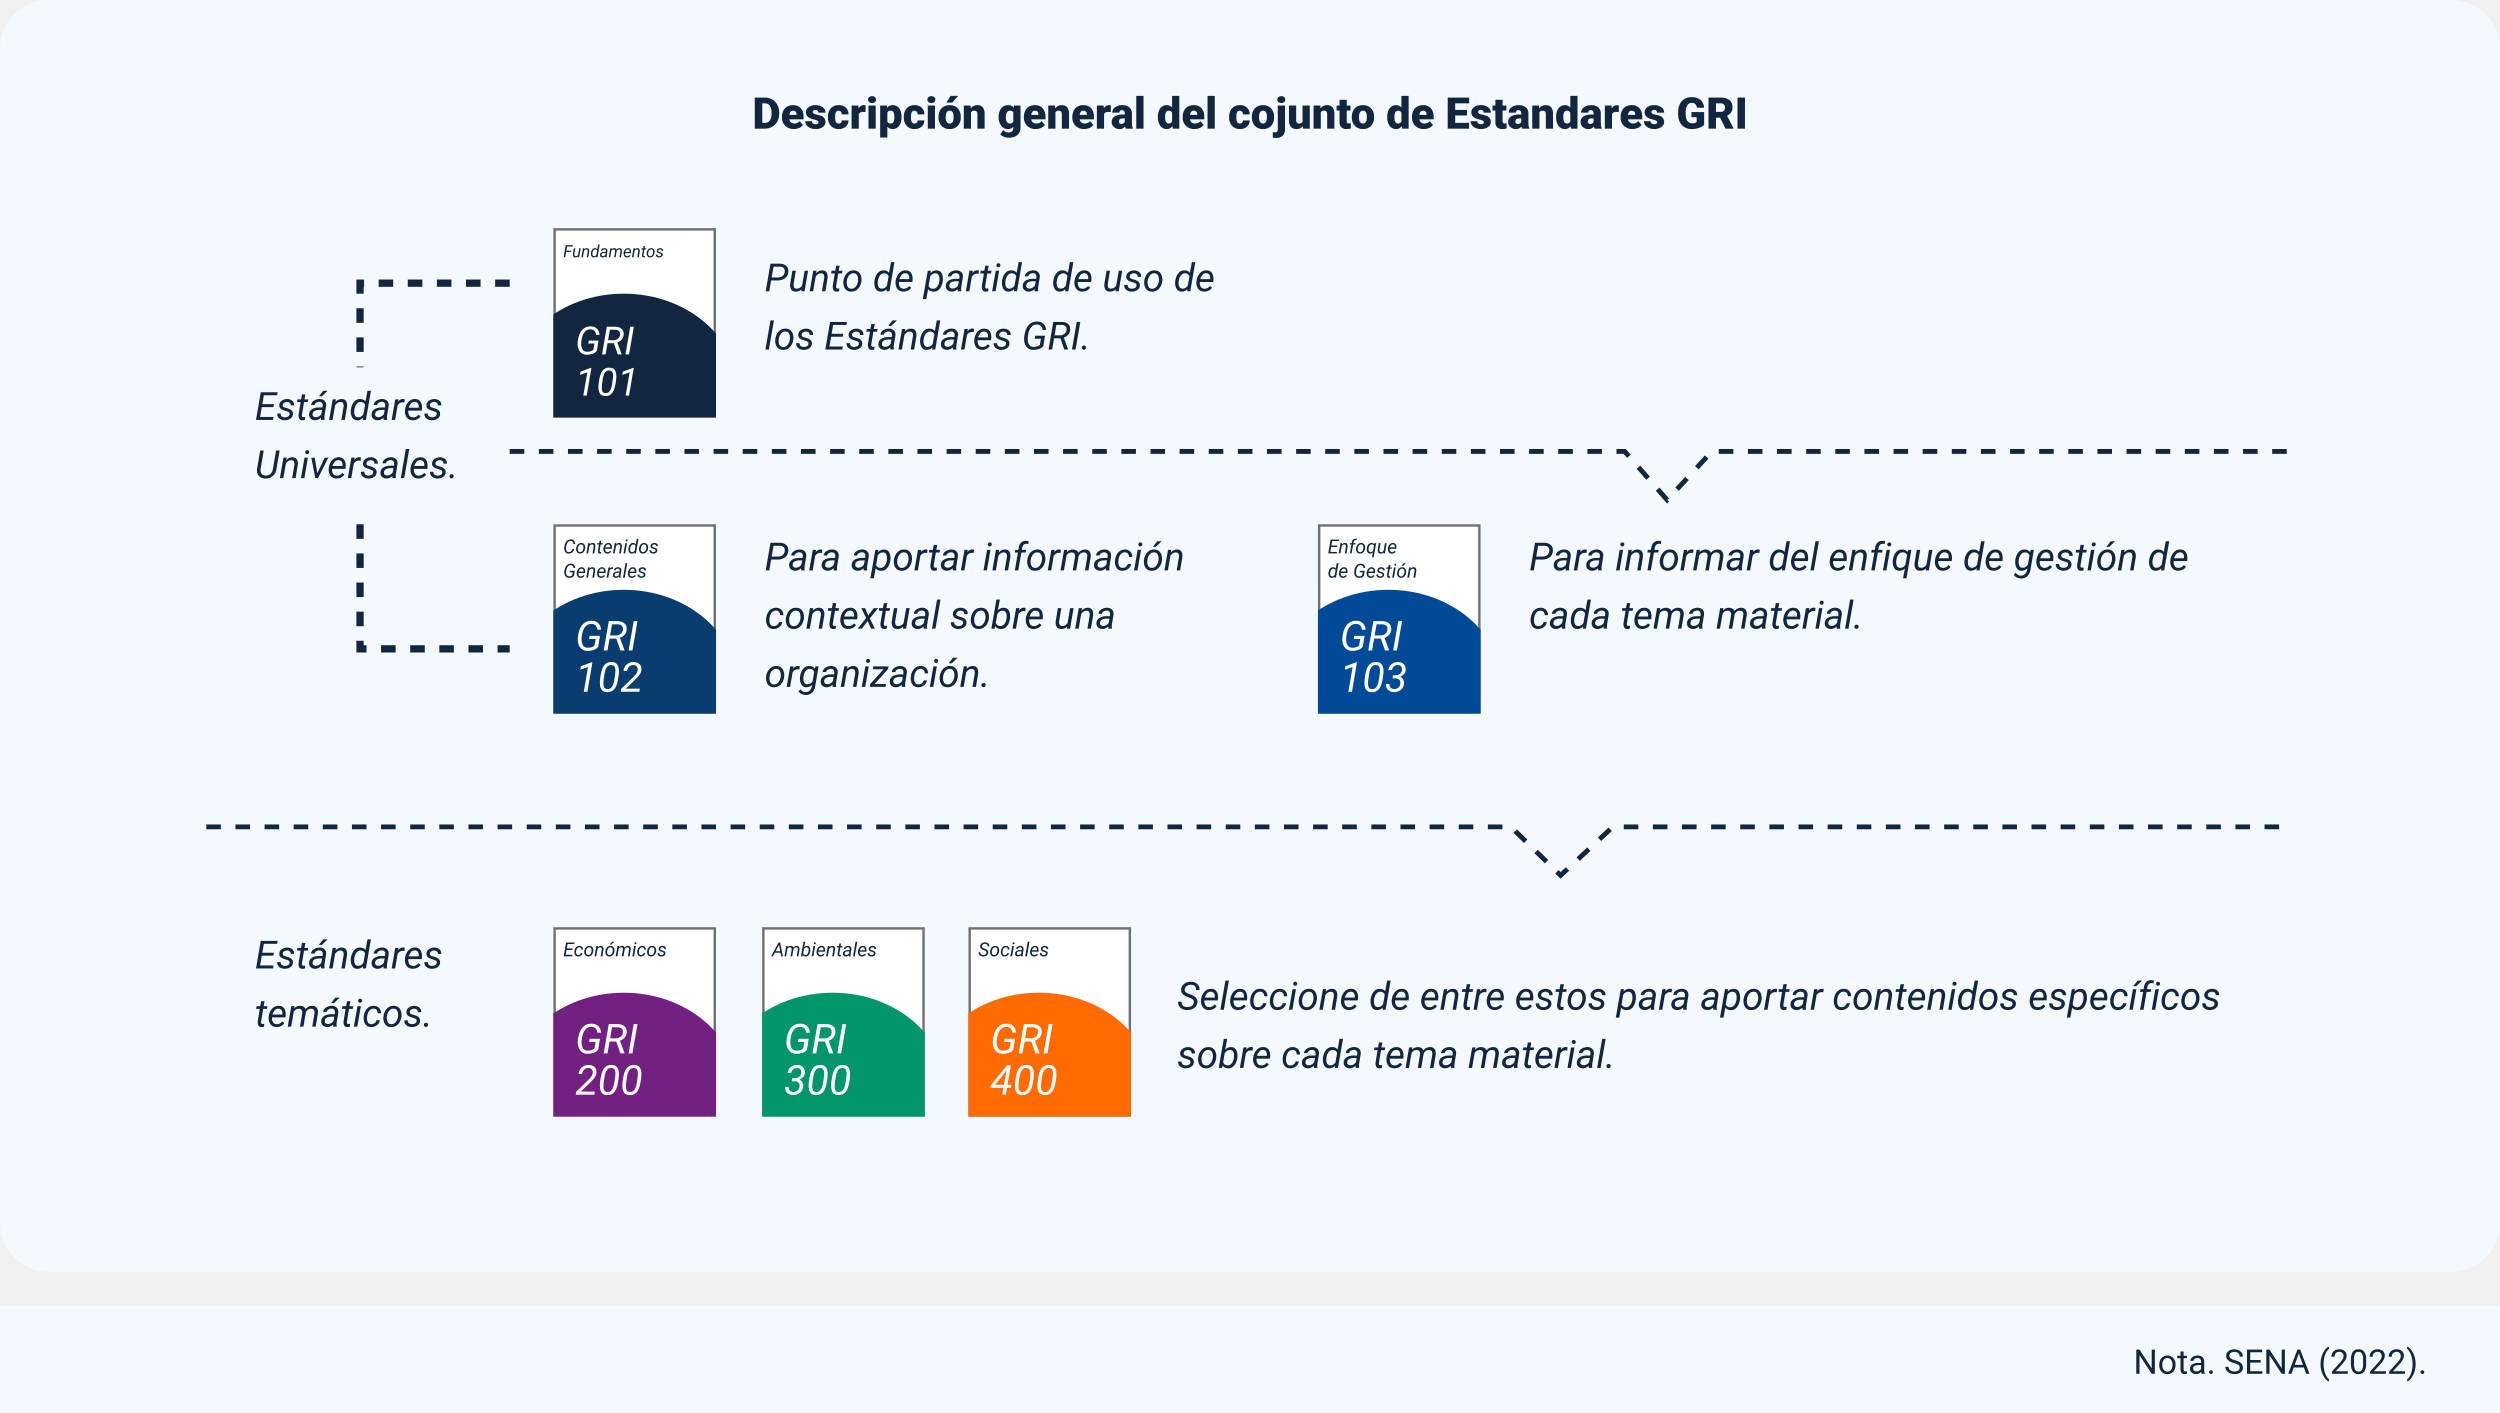
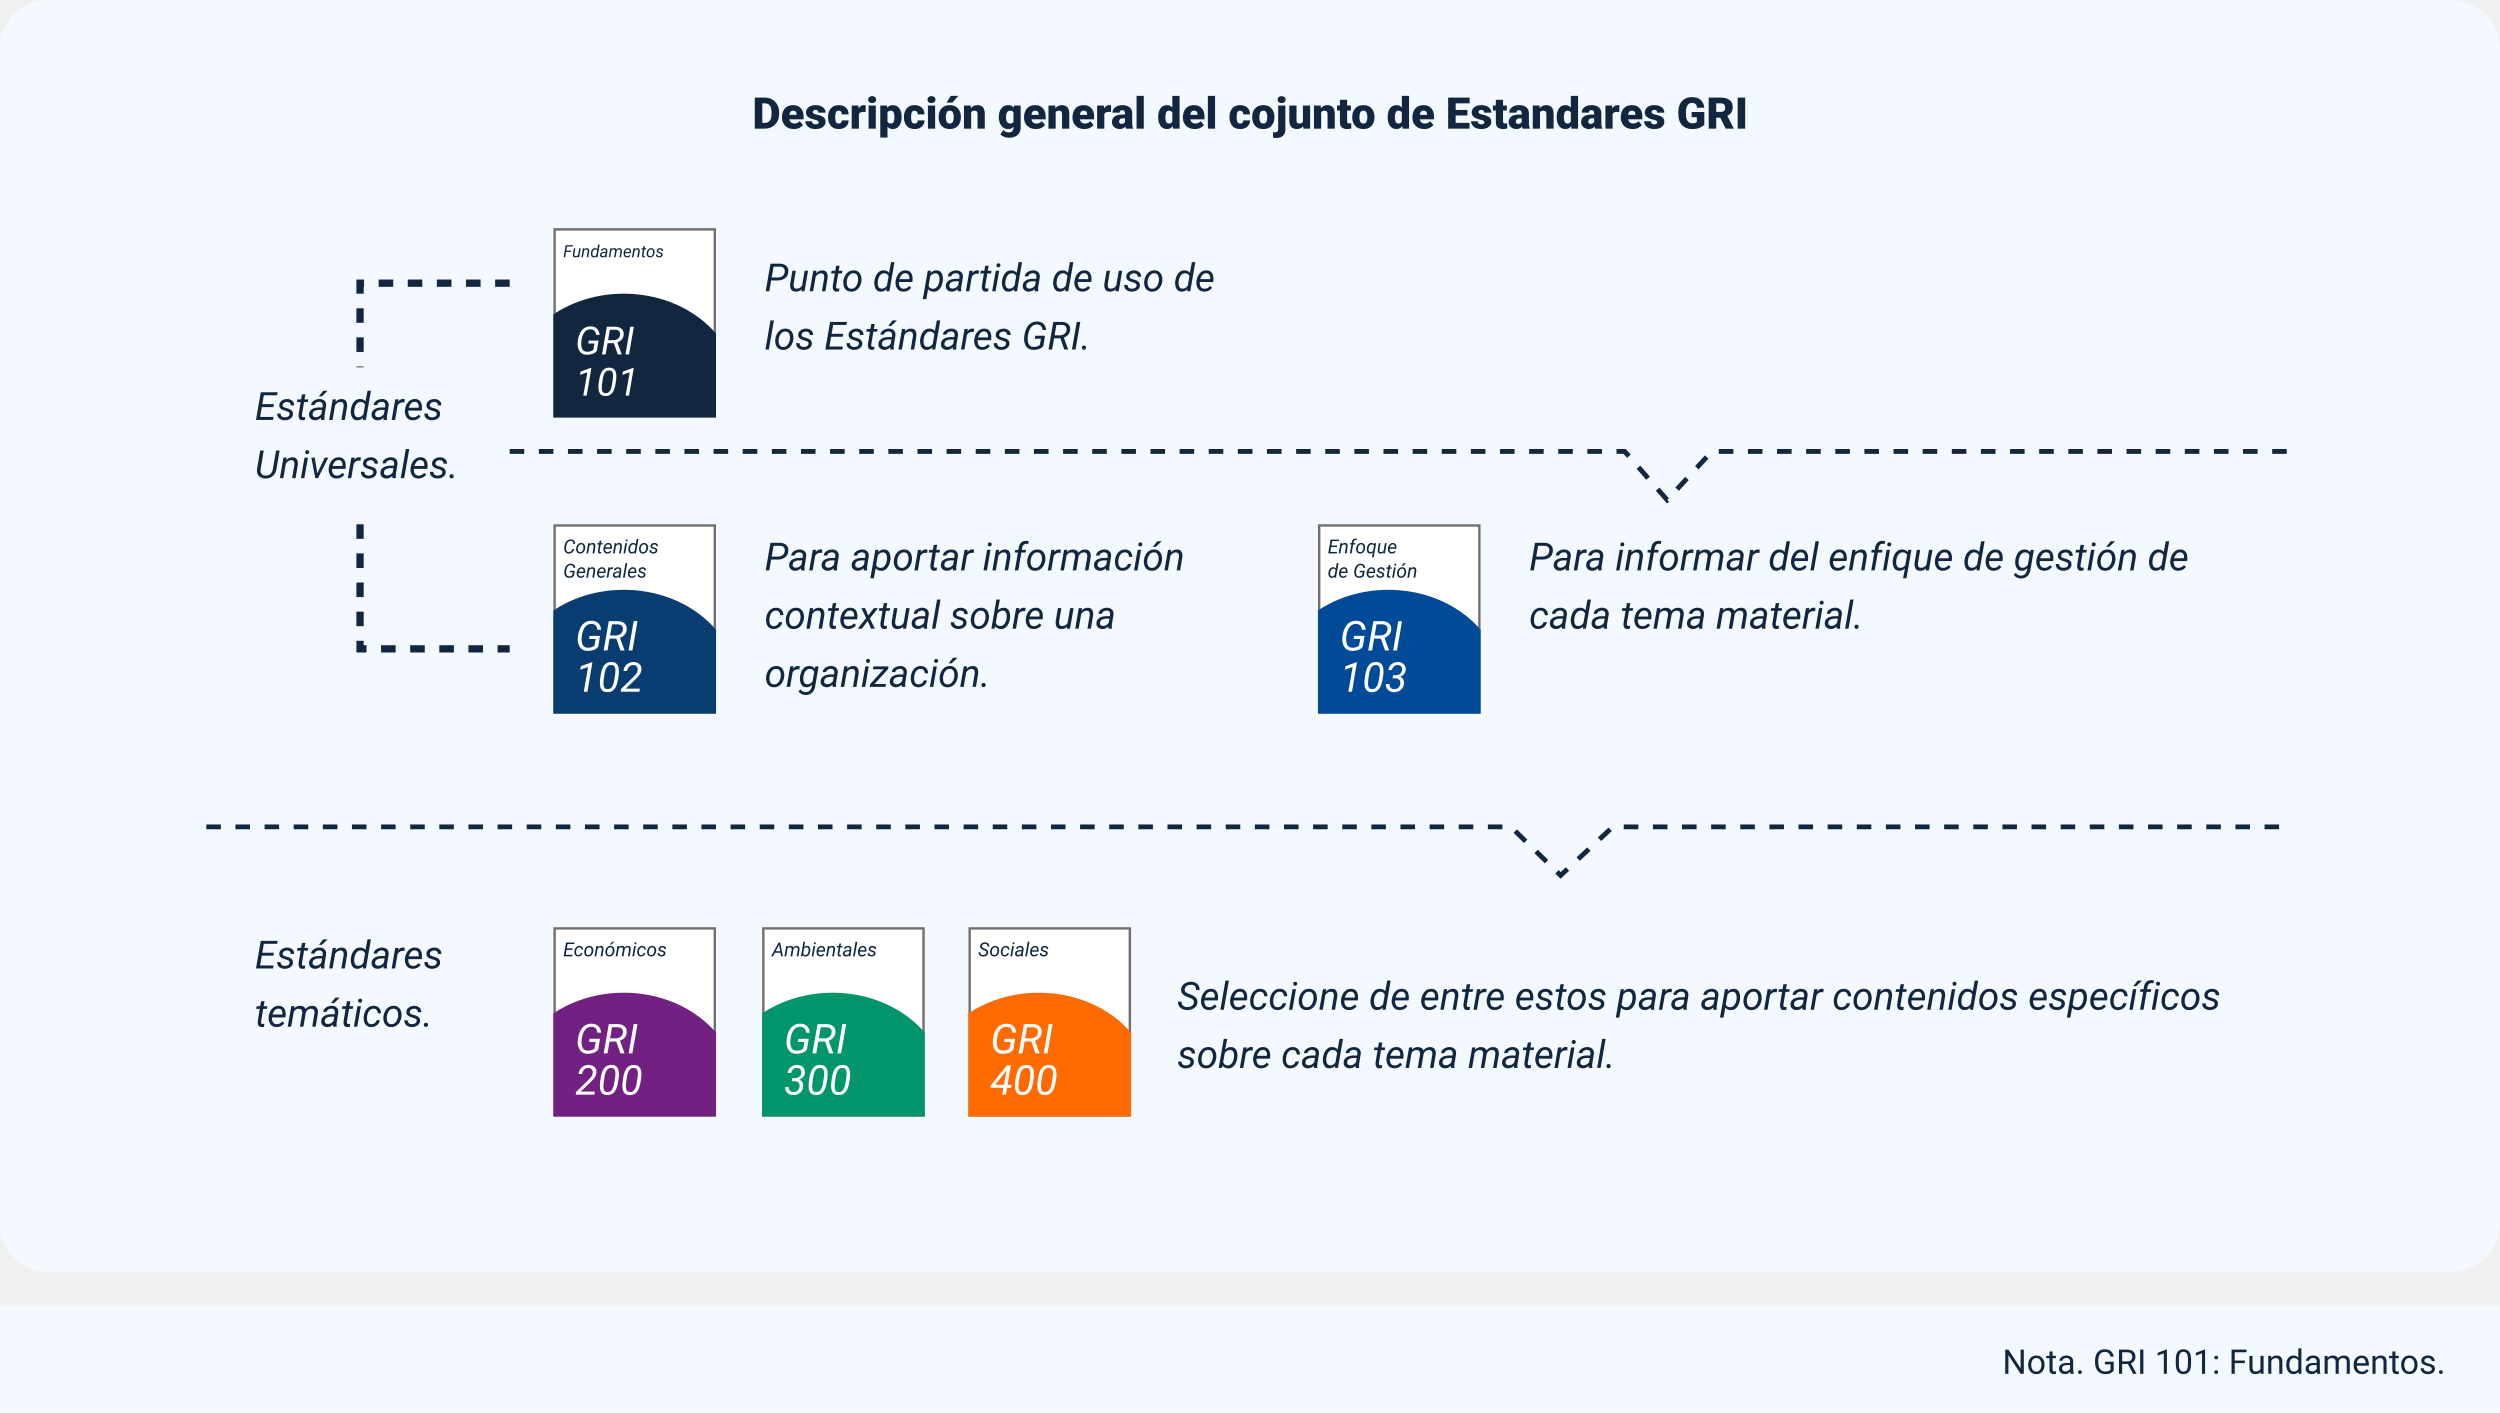
<svg xmlns="http://www.w3.org/2000/svg" width="1030" height="582" viewBox="0 0 1030 582">
  <defs>
    <clipPath id="clip-path">
      <rect id="Rectángulo_39256" data-name="Rectángulo 39256" width="67" height="78" transform="translate(513 7684)" fill="#fff" stroke="#707070" stroke-width="1" />
    </clipPath>
  </defs>
-   <g id="Grupo_850457" data-name="Grupo 850457" transform="translate(-285 -7590)">
-     <path id="Trazado_588628" data-name="Trazado 588628" d="M20,0h990a20,20,0,0,1,20,20V504a20,20,0,0,1-20,20H20A20,20,0,0,1,0,504V20A20,20,0,0,1,20,0Z" transform="translate(285 7590)" fill="#f3f9ff" />
-     <path id="Trazado_588626" data-name="Trazado 588626" d="M0,0H1030V44H0Z" transform="translate(285 8128)" fill="#f3f9ff" />
-     <path id="Trazado_588627" data-name="Trazado 588627" d="M8.8,0H7.485L2.475-7.67V0H1.155V-9.953H2.475L7.5-2.249v-7.7H8.8Zm1.8-3.767a4.369,4.369,0,0,1,.427-1.955,3.187,3.187,0,0,1,1.189-1.34,3.238,3.238,0,0,1,1.74-.472A3.119,3.119,0,0,1,16.4-6.487a4.024,4.024,0,0,1,.933,2.782v.089a4.407,4.407,0,0,1-.414,1.938A3.14,3.14,0,0,1,15.74-.342a3.275,3.275,0,0,1-1.767.479A3.111,3.111,0,0,1,11.536-.909,4,4,0,0,1,10.6-3.678Zm1.271.15a3.164,3.164,0,0,0,.571,1.976A1.827,1.827,0,0,0,13.973-.9,1.816,1.816,0,0,0,15.5-1.651a3.46,3.46,0,0,0,.567-2.116,3.159,3.159,0,0,0-.578-1.972,1.836,1.836,0,0,0-1.535-.755,1.816,1.816,0,0,0-1.511.745A3.434,3.434,0,0,0,11.874-3.616Zm8.764-5.571V-7.4h1.381v.978H20.638v4.593a1.027,1.027,0,0,0,.185.667.777.777,0,0,0,.629.222,3.062,3.062,0,0,0,.6-.082V0a3.688,3.688,0,0,1-.971.136A1.575,1.575,0,0,1,19.8-.376a2.2,2.2,0,0,1-.431-1.456V-6.419H18.026V-7.4h1.347V-9.187ZM28.062,0a2.657,2.657,0,0,1-.178-.779,2.822,2.822,0,0,1-2.105.916,2.611,2.611,0,0,1-1.794-.619,2,2,0,0,1-.7-1.569,2.091,2.091,0,0,1,.878-1.794,4.142,4.142,0,0,1,2.471-.639h1.23v-.581a1.42,1.42,0,0,0-.4-1.056A1.593,1.593,0,0,0,26.3-6.515a1.844,1.844,0,0,0-1.135.342,1.007,1.007,0,0,0-.458.827H23.434a1.745,1.745,0,0,1,.393-1.07,2.683,2.683,0,0,1,1.066-.817,3.588,3.588,0,0,1,1.48-.3,2.924,2.924,0,0,1,2,.639,2.306,2.306,0,0,1,.752,1.76v3.4a4.162,4.162,0,0,0,.26,1.62V0Zm-2.1-.964a2.223,2.223,0,0,0,1.128-.308,1.861,1.861,0,0,0,.772-.8V-3.589h-.991q-2.324,0-2.324,1.36a1.151,1.151,0,0,0,.4.93A1.524,1.524,0,0,0,25.963-.964Zm5.175.3a.792.792,0,0,1,.195-.547.742.742,0,0,1,.584-.219.765.765,0,0,1,.591.219.776.776,0,0,1,.2.547.734.734,0,0,1-.2.526.778.778,0,0,1-.591.212.755.755,0,0,1-.584-.212A.748.748,0,0,1,31.138-.663ZM41.392-4.437a6.172,6.172,0,0,1-2.458-1.193,2.279,2.279,0,0,1-.769-1.747,2.408,2.408,0,0,1,.94-1.945,3.736,3.736,0,0,1,2.444-.769,4.078,4.078,0,0,1,1.829.4A3.007,3.007,0,0,1,44.622-8.6a2.8,2.8,0,0,1,.441,1.524H43.743A1.82,1.82,0,0,0,43.169-8.5a2.335,2.335,0,0,0-1.62-.518,2.391,2.391,0,0,0-1.514.428A1.428,1.428,0,0,0,39.491-7.4a1.285,1.285,0,0,0,.516,1.031,5.062,5.062,0,0,0,1.757.77,8.151,8.151,0,0,1,1.941.77,2.946,2.946,0,0,1,1.039.981,2.5,2.5,0,0,1,.338,1.319A2.326,2.326,0,0,1,44.14-.591a4.022,4.022,0,0,1-2.522.728A4.678,4.678,0,0,1,39.7-.256a3.221,3.221,0,0,1-1.371-1.077,2.627,2.627,0,0,1-.482-1.552H39.17a1.714,1.714,0,0,0,.667,1.425,2.806,2.806,0,0,0,1.781.523A2.58,2.58,0,0,0,43.21-1.36a1.377,1.377,0,0,0,.554-1.155,1.351,1.351,0,0,0-.513-1.131A5.911,5.911,0,0,0,41.392-4.437Zm11-.164H48.077v3.527h5.011V0H46.765V-9.953H53.02V-8.88H48.077v3.206h4.313ZM62.371,0H61.052L56.041-7.67V0H54.722V-9.953h1.319l5.024,7.7v-7.7h1.306ZM70.2-2.6h-4.17L65.092,0H63.738l3.8-9.953h1.148L72.5,0H71.148ZM66.425-3.678h3.384l-1.7-4.655Zm10.63-.362a10.569,10.569,0,0,1,.414-2.967A8.618,8.618,0,0,1,78.7-9.591a5.249,5.249,0,0,1,1.7-1.641l.26.834A5.444,5.444,0,0,0,79.027-8.06a10.135,10.135,0,0,0-.7,3.521l-.007.581a10.188,10.188,0,0,0,.964,4.58A5.47,5.47,0,0,0,80.664,2.44l-.26.772a5.418,5.418,0,0,1-1.736-1.7A9.5,9.5,0,0,1,77.055-4.04ZM88.279,0H81.758V-.909L85.2-4.737a8.185,8.185,0,0,0,1.056-1.412,2.356,2.356,0,0,0,.291-1.125,1.786,1.786,0,0,0-.472-1.278,1.649,1.649,0,0,0-1.258-.5,1.953,1.953,0,0,0-1.466.537,2.05,2.05,0,0,0-.523,1.494H81.566a2.936,2.936,0,0,1,.885-2.222,3.282,3.282,0,0,1,2.369-.848,3.153,3.153,0,0,1,2.194.728,2.483,2.483,0,0,1,.807,1.938q0,1.47-1.873,3.5L83.282-1.032h5ZM95.86-4.245a5.784,5.784,0,0,1-.759,3.3A2.7,2.7,0,0,1,92.729.137,2.718,2.718,0,0,1,90.371-.919a5.49,5.49,0,0,1-.793-3.155V-5.763a5.655,5.655,0,0,1,.759-3.261,2.719,2.719,0,0,1,2.379-1.066,2.744,2.744,0,0,1,2.365,1.029,5.458,5.458,0,0,1,.779,3.175ZM94.6-5.975a4.634,4.634,0,0,0-.451-2.341,1.553,1.553,0,0,0-1.429-.735,1.532,1.532,0,0,0-1.415.731,4.525,4.525,0,0,0-.458,2.249v2.023a4.708,4.708,0,0,0,.468,2.382A1.55,1.55,0,0,0,92.729-.9a1.529,1.529,0,0,0,1.391-.725A4.538,4.538,0,0,0,94.6-3.9ZM104,0H97.48V-.909l3.445-3.828a8.185,8.185,0,0,0,1.056-1.412,2.356,2.356,0,0,0,.291-1.125,1.786,1.786,0,0,0-.472-1.278,1.649,1.649,0,0,0-1.258-.5,1.953,1.953,0,0,0-1.466.537,2.05,2.05,0,0,0-.523,1.494H97.289a2.936,2.936,0,0,1,.885-2.222,3.282,3.282,0,0,1,2.369-.848,3.153,3.153,0,0,1,2.194.728,2.483,2.483,0,0,1,.807,1.938q0,1.47-1.873,3.5L99-1.032h5Zm7.861,0h-6.521V-.909l3.445-3.828a8.185,8.185,0,0,0,1.056-1.412,2.356,2.356,0,0,0,.291-1.125,1.786,1.786,0,0,0-.472-1.278,1.649,1.649,0,0,0-1.258-.5,1.953,1.953,0,0,0-1.466.537,2.05,2.05,0,0,0-.523,1.494H105.15a2.936,2.936,0,0,1,.885-2.222,3.282,3.282,0,0,1,2.369-.848,3.153,3.153,0,0,1,2.194.728,2.483,2.483,0,0,1,.807,1.938q0,1.47-1.873,3.5l-2.666,2.892h5Zm4.389-3.972a10.574,10.574,0,0,1-.4,2.922,8.641,8.641,0,0,1-1.224,2.581A5.361,5.361,0,0,1,112.9,3.213l-.267-.772a5.5,5.5,0,0,0,1.692-2.505,10.839,10.839,0,0,0,.653-3.77v-.219a11.253,11.253,0,0,0-.3-2.669,9.009,9.009,0,0,0-.837-2.211,5.108,5.108,0,0,0-1.207-1.524l.267-.772a5.34,5.34,0,0,1,1.719,1.668,8.66,8.66,0,0,1,1.224,2.577A10.818,10.818,0,0,1,116.252-3.972Zm1.976,3.309a.792.792,0,0,1,.195-.547.742.742,0,0,1,.584-.219.765.765,0,0,1,.591.219.776.776,0,0,1,.2.547.734.734,0,0,1-.2.526.778.778,0,0,1-.591.212.755.755,0,0,1-.584-.212A.748.748,0,0,1,118.228-.663Z" transform="translate(1164 8156)" fill="#12263f" />
-     <path id="Trazado_588629" data-name="Trazado 588629" d="M.967,0V-12.8H5.089a6.064,6.064,0,0,1,3.05.769,5.406,5.406,0,0,1,2.114,2.171,6.554,6.554,0,0,1,.769,3.142v.589a6.592,6.592,0,0,1-.743,3.151A5.429,5.429,0,0,1,8.187-.8a5.93,5.93,0,0,1-3.01.8ZM4.052-10.415v8.042H5.124a2.4,2.4,0,0,0,2.039-.945,4.63,4.63,0,0,0,.712-2.808V-6.68a4.592,4.592,0,0,0-.712-2.795,2.442,2.442,0,0,0-2.074-.94ZM17.068.176a4.889,4.889,0,0,1-3.542-1.305,4.507,4.507,0,0,1-1.354-3.4v-.246a5.84,5.84,0,0,1,.541-2.575,3.955,3.955,0,0,1,1.578-1.727,4.763,4.763,0,0,1,2.461-.611,4.117,4.117,0,0,1,3.164,1.244,4.887,4.887,0,0,1,1.16,3.467v1.151H15.188a2.135,2.135,0,0,0,.694,1.257,2.066,2.066,0,0,0,1.389.457,2.662,2.662,0,0,0,2.2-.984l1.354,1.6A3.784,3.784,0,0,1,19.252-.277,5.3,5.3,0,0,1,17.068.176ZM16.734-7.4q-1.3,0-1.547,1.723h2.988v-.229a1.467,1.467,0,0,0-.36-1.1A1.434,1.434,0,0,0,16.734-7.4ZM27.246-2.672a.684.684,0,0,0-.4-.606,6.016,6.016,0,0,0-1.5-.475A6.853,6.853,0,0,1,23.52-4.4a3.062,3.062,0,0,1-1.1-.971,2.319,2.319,0,0,1-.378-1.31,2.628,2.628,0,0,1,1.081-2.158,4.453,4.453,0,0,1,2.83-.848,4.934,4.934,0,0,1,3.023.853A2.666,2.666,0,0,1,30.12-6.592H27.149q0-1.143-1.2-1.143a1.194,1.194,0,0,0-.782.259.8.8,0,0,0-.316.646.737.737,0,0,0,.387.642,3.654,3.654,0,0,0,1.235.4,10.671,10.671,0,0,1,1.49.378A2.706,2.706,0,0,1,30.1-2.76,2.491,2.491,0,0,1,28.947-.642a5.068,5.068,0,0,1-2.993.817,5.172,5.172,0,0,1-2.18-.439,3.645,3.645,0,0,1-1.494-1.2,2.707,2.707,0,0,1-.536-1.591h2.769a1.145,1.145,0,0,0,.439.962,1.808,1.808,0,0,0,1.081.3,1.422,1.422,0,0,0,.91-.246A.787.787,0,0,0,27.246-2.672Zm8.262.563a1.317,1.317,0,0,0,.967-.338,1.241,1.241,0,0,0,.334-.945h2.777A3.288,3.288,0,0,1,38.465-.826a4.168,4.168,0,0,1-2.887,1,4.22,4.22,0,0,1-3.27-1.3,5.125,5.125,0,0,1-1.2-3.6v-.123A5.792,5.792,0,0,1,31.645-7.4a3.872,3.872,0,0,1,1.534-1.7,4.573,4.573,0,0,1,2.373-.593A4.116,4.116,0,0,1,38.5-8.657a3.647,3.647,0,0,1,1.09,2.786H36.809A1.626,1.626,0,0,0,36.448-7a1.244,1.244,0,0,0-.967-.4q-1.151,0-1.345,1.468a10.357,10.357,0,0,0-.062,1.283,4.068,4.068,0,0,0,.343,1.986A1.187,1.187,0,0,0,35.508-2.109Zm11.083-4.72-.976-.07a1.752,1.752,0,0,0-1.793.879V0H40.86V-9.51h2.777l.1,1.222a2.294,2.294,0,0,1,2.083-1.4,2.888,2.888,0,0,1,.826.105ZM50.783,0H47.813V-9.51h2.971ZM47.637-11.962A1.322,1.322,0,0,1,48.094-13a1.724,1.724,0,0,1,1.187-.4,1.724,1.724,0,0,1,1.187.4,1.322,1.322,0,0,1,.457,1.037,1.322,1.322,0,0,1-.457,1.037,1.724,1.724,0,0,1-1.187.4,1.724,1.724,0,0,1-1.187-.4A1.322,1.322,0,0,1,47.637-11.962Zm13.8,7.277a5.735,5.735,0,0,1-1,3.538A3.2,3.2,0,0,1,57.744.176a2.742,2.742,0,0,1-2.153-.958V3.656H52.629V-9.51H55.4l.088.879a2.742,2.742,0,0,1,2.241-1.055,3.224,3.224,0,0,1,2.733,1.3,5.805,5.805,0,0,1,.976,3.564Zm-2.962-.185Q58.474-7.4,57-7.4a1.394,1.394,0,0,0-1.406.756V-2.9a1.439,1.439,0,0,0,1.424.791q1.415,0,1.459-2.443Zm8.288,2.76a1.317,1.317,0,0,0,.967-.338,1.241,1.241,0,0,0,.334-.945H70.84A3.288,3.288,0,0,1,69.719-.826a4.168,4.168,0,0,1-2.887,1,4.22,4.22,0,0,1-3.27-1.3,5.125,5.125,0,0,1-1.2-3.6v-.123A5.792,5.792,0,0,1,62.9-7.4a3.872,3.872,0,0,1,1.534-1.7,4.573,4.573,0,0,1,2.373-.593A4.116,4.116,0,0,1,69.75-8.657a3.647,3.647,0,0,1,1.09,2.786H68.063A1.626,1.626,0,0,0,67.7-7a1.244,1.244,0,0,0-.967-.4q-1.151,0-1.345,1.468a10.357,10.357,0,0,0-.062,1.283,4.068,4.068,0,0,0,.343,1.986A1.187,1.187,0,0,0,66.762-2.109ZM75.217,0H72.246V-9.51h2.971ZM72.07-11.962A1.322,1.322,0,0,1,72.527-13a1.724,1.724,0,0,1,1.187-.4A1.724,1.724,0,0,1,74.9-13a1.322,1.322,0,0,1,.457,1.037,1.322,1.322,0,0,1-.457,1.037,1.724,1.724,0,0,1-1.187.4,1.724,1.724,0,0,1-1.187-.4A1.322,1.322,0,0,1,72.07-11.962Zm4.6,7.119a5.613,5.613,0,0,1,.554-2.536,3.96,3.96,0,0,1,1.591-1.709,4.791,4.791,0,0,1,2.435-.6,4.373,4.373,0,0,1,3.366,1.323,5.076,5.076,0,0,1,1.23,3.6v.105a4.925,4.925,0,0,1-1.235,3.529A4.384,4.384,0,0,1,81.264.176,4.434,4.434,0,0,1,78-1.042a4.761,4.761,0,0,1-1.327-3.3Zm2.962.185a3.538,3.538,0,0,0,.413,1.934,1.376,1.376,0,0,0,1.222.615q1.582,0,1.617-2.435v-.3q0-2.558-1.635-2.558-1.485,0-1.608,2.206ZM81.65-13.5h3.129l-2.443,2.76-2.417,0Zm8.218,3.99.1,1.116a3.225,3.225,0,0,1,2.716-1.292A2.713,2.713,0,0,1,94.9-8.8a4.226,4.226,0,0,1,.76,2.672V0H92.689V-6a1.6,1.6,0,0,0-.29-1.059A1.342,1.342,0,0,0,91.345-7.4a1.413,1.413,0,0,0-1.292.686V0H87.091V-9.51Zm11.566,4.685a6.421,6.421,0,0,1,.475-2.549,3.821,3.821,0,0,1,1.362-1.709,3.591,3.591,0,0,1,2.065-.6,2.855,2.855,0,0,1,2.32,1l.105-.826h2.689V-.36a4.009,4.009,0,0,1-.584,2.184,3.75,3.75,0,0,1-1.692,1.424,6.219,6.219,0,0,1-2.566.5,5.365,5.365,0,0,1-2.026-.4,3.657,3.657,0,0,1-1.5-1.028L103.324.58a2.716,2.716,0,0,0,2.18.976,1.764,1.764,0,0,0,1.969-2.021v-.3a2.781,2.781,0,0,1-2.153.94,3.437,3.437,0,0,1-2.812-1.332,5.517,5.517,0,0,1-1.072-3.564Zm2.971.185a3.383,3.383,0,0,0,.439,1.85,1.386,1.386,0,0,0,1.23.681,1.573,1.573,0,0,0,1.4-.642v-4a1.534,1.534,0,0,0-1.38-.65,1.4,1.4,0,0,0-1.239.708A3.858,3.858,0,0,0,104.405-4.641ZM116.736.176a4.889,4.889,0,0,1-3.542-1.305,4.507,4.507,0,0,1-1.354-3.4v-.246a5.84,5.84,0,0,1,.541-2.575,3.955,3.955,0,0,1,1.578-1.727,4.763,4.763,0,0,1,2.461-.611,4.117,4.117,0,0,1,3.164,1.244,4.887,4.887,0,0,1,1.16,3.467v1.151h-5.889a2.135,2.135,0,0,0,.694,1.257,2.066,2.066,0,0,0,1.389.457,2.662,2.662,0,0,0,2.2-.984l1.354,1.6A3.784,3.784,0,0,1,118.92-.277,5.3,5.3,0,0,1,116.736.176ZM116.4-7.4q-1.3,0-1.547,1.723h2.988v-.229a1.467,1.467,0,0,0-.36-1.1A1.434,1.434,0,0,0,116.4-7.4Zm8.253-2.109.1,1.116a3.225,3.225,0,0,1,2.716-1.292,2.713,2.713,0,0,1,2.219.888,4.226,4.226,0,0,1,.76,2.672V0h-2.971V-6a1.6,1.6,0,0,0-.29-1.059,1.342,1.342,0,0,0-1.055-.338,1.413,1.413,0,0,0-1.292.686V0h-2.962V-9.51ZM136.688.176a4.889,4.889,0,0,1-3.542-1.305,4.507,4.507,0,0,1-1.354-3.4v-.246a5.84,5.84,0,0,1,.541-2.575,3.955,3.955,0,0,1,1.578-1.727,4.763,4.763,0,0,1,2.461-.611,4.117,4.117,0,0,1,3.164,1.244,4.887,4.887,0,0,1,1.16,3.467v1.151h-5.889a2.135,2.135,0,0,0,.694,1.257,2.066,2.066,0,0,0,1.389.457,2.662,2.662,0,0,0,2.2-.984l1.354,1.6a3.784,3.784,0,0,1-1.569,1.217A5.3,5.3,0,0,1,136.688.176ZM136.354-7.4q-1.3,0-1.547,1.723h2.988v-.229a1.467,1.467,0,0,0-.36-1.1A1.434,1.434,0,0,0,136.354-7.4Zm11.285.571-.976-.07a1.752,1.752,0,0,0-1.793.879V0h-2.962V-9.51h2.777l.1,1.222a2.294,2.294,0,0,1,2.083-1.4,2.888,2.888,0,0,1,.826.105ZM153.8,0a3.344,3.344,0,0,1-.281-.853A2.754,2.754,0,0,1,151.233.176a3.374,3.374,0,0,1-2.285-.813,2.588,2.588,0,0,1-.94-2.043,2.66,2.66,0,0,1,1.143-2.338,5.821,5.821,0,0,1,3.322-.791h.914v-.5q0-1.316-1.134-1.316A.927.927,0,0,0,151.2-6.587h-2.962a2.655,2.655,0,0,1,1.173-2.239,4.931,4.931,0,0,1,2.993-.86,4.323,4.323,0,0,1,2.874.888,3.086,3.086,0,0,1,1.081,2.435v4.21a4.311,4.311,0,0,0,.4,2V0Zm-1.854-1.934a1.652,1.652,0,0,0,.918-.237,1.487,1.487,0,0,0,.523-.536V-4.228h-.861q-1.547,0-1.547,1.389a.848.848,0,0,0,.272.655A.986.986,0,0,0,151.945-1.934ZM161.121,0H158.15V-13.5h2.971Zm5.933-4.825a5.809,5.809,0,0,1,.976-3.56,3.211,3.211,0,0,1,2.725-1.3,2.731,2.731,0,0,1,2.145,1V-13.5h2.971V0h-2.663l-.149-1.02a2.8,2.8,0,0,1-2.32,1.2,3.205,3.205,0,0,1-2.689-1.3A5.993,5.993,0,0,1,167.054-4.825Zm2.962.185q0,2.531,1.477,2.531a1.458,1.458,0,0,0,1.406-.826V-6.557A1.419,1.419,0,0,0,171.51-7.4q-1.371,0-1.485,2.215ZM182.153.176a4.889,4.889,0,0,1-3.542-1.305,4.507,4.507,0,0,1-1.354-3.4v-.246a5.84,5.84,0,0,1,.541-2.575,3.955,3.955,0,0,1,1.578-1.727,4.763,4.763,0,0,1,2.461-.611A4.117,4.117,0,0,1,185-8.442a4.887,4.887,0,0,1,1.16,3.467v1.151h-5.889a2.135,2.135,0,0,0,.694,1.257,2.066,2.066,0,0,0,1.389.457,2.662,2.662,0,0,0,2.2-.984l1.354,1.6a3.784,3.784,0,0,1-1.569,1.217A5.3,5.3,0,0,1,182.153.176ZM181.819-7.4q-1.3,0-1.547,1.723h2.988v-.229a1.467,1.467,0,0,0-.36-1.1A1.434,1.434,0,0,0,181.819-7.4ZM190.477,0h-2.971V-13.5h2.971ZM200.8-2.109a1.317,1.317,0,0,0,.967-.338,1.241,1.241,0,0,0,.334-.945h2.777a3.288,3.288,0,0,1-1.121,2.566,4.168,4.168,0,0,1-2.887,1,4.22,4.22,0,0,1-3.27-1.3,5.125,5.125,0,0,1-1.2-3.6v-.123a5.792,5.792,0,0,1,.532-2.544,3.872,3.872,0,0,1,1.534-1.7,4.573,4.573,0,0,1,2.373-.593,4.116,4.116,0,0,1,2.944,1.028,3.647,3.647,0,0,1,1.09,2.786H202.1A1.626,1.626,0,0,0,201.744-7a1.244,1.244,0,0,0-.967-.4q-1.151,0-1.345,1.468a10.357,10.357,0,0,0-.062,1.283,4.068,4.068,0,0,0,.343,1.986A1.187,1.187,0,0,0,200.8-2.109Zm4.957-2.733a5.613,5.613,0,0,1,.554-2.536,3.96,3.96,0,0,1,1.591-1.709,4.791,4.791,0,0,1,2.435-.6,4.373,4.373,0,0,1,3.366,1.323,5.076,5.076,0,0,1,1.23,3.6v.105A4.925,4.925,0,0,1,213.7-1.129,4.384,4.384,0,0,1,210.357.176,4.434,4.434,0,0,1,207.1-1.042a4.761,4.761,0,0,1-1.327-3.3Zm2.962.185a3.538,3.538,0,0,0,.413,1.934,1.376,1.376,0,0,0,1.222.615q1.582,0,1.617-2.435v-.3q0-2.558-1.635-2.558-1.485,0-1.608,2.206ZM219.428-9.51V.325a3.452,3.452,0,0,1-.967,2.6,3.714,3.714,0,0,1-2.672.914,6.308,6.308,0,0,1-1.4-.149V1.45a5.667,5.667,0,0,0,.835.079,1.084,1.084,0,0,0,1.23-1.222V-9.51Zm-3.19-2.452A1.322,1.322,0,0,1,216.694-13a1.724,1.724,0,0,1,1.187-.4,1.724,1.724,0,0,1,1.187.4,1.322,1.322,0,0,1,.457,1.037,1.322,1.322,0,0,1-.457,1.037,1.724,1.724,0,0,1-1.187.4,1.724,1.724,0,0,1-1.187-.4A1.322,1.322,0,0,1,216.237-11.962ZM226.767-1.028a3.054,3.054,0,0,1-2.54,1.2,3,3,0,0,1-2.369-.91,3.826,3.826,0,0,1-.8-2.615V-9.51h2.962v6.179A1.065,1.065,0,0,0,225.2-2.109a1.548,1.548,0,0,0,1.45-.729V-9.51h2.979V0h-2.777Zm7.207-8.481.1,1.116a3.225,3.225,0,0,1,2.716-1.292,2.713,2.713,0,0,1,2.219.888,4.226,4.226,0,0,1,.76,2.672V0h-2.971V-6a1.6,1.6,0,0,0-.29-1.059A1.342,1.342,0,0,0,235.45-7.4a1.413,1.413,0,0,0-1.292.686V0H231.2V-9.51Zm10.881-2.364V-9.51h1.564v2.057h-1.564V-3.1a1.111,1.111,0,0,0,.193.747,1.037,1.037,0,0,0,.765.211,4.345,4.345,0,0,0,.738-.053V-.079a5.466,5.466,0,0,1-1.67.255,3.1,3.1,0,0,1-2.259-.721,2.954,2.954,0,0,1-.729-2.188v-4.72H240.68V-9.51h1.213v-2.364Zm2.092,7.031a5.613,5.613,0,0,1,.554-2.536,3.96,3.96,0,0,1,1.591-1.709,4.791,4.791,0,0,1,2.435-.6,4.373,4.373,0,0,1,3.366,1.323,5.076,5.076,0,0,1,1.23,3.6v.105a4.925,4.925,0,0,1-1.235,3.529A4.384,4.384,0,0,1,251.543.176a4.434,4.434,0,0,1-3.261-1.217,4.761,4.761,0,0,1-1.327-3.3Zm2.962.185a3.538,3.538,0,0,0,.413,1.934,1.376,1.376,0,0,0,1.222.615q1.582,0,1.617-2.435v-.3q0-2.558-1.635-2.558-1.485,0-1.608,2.206Zm11.628-.167a5.809,5.809,0,0,1,.976-3.56,3.211,3.211,0,0,1,2.725-1.3,2.731,2.731,0,0,1,2.145,1V-13.5h2.971V0h-2.663l-.149-1.02a2.8,2.8,0,0,1-2.32,1.2,3.205,3.205,0,0,1-2.689-1.3A5.993,5.993,0,0,1,261.536-4.825Zm2.962.185q0,2.531,1.477,2.531a1.458,1.458,0,0,0,1.406-.826V-6.557a1.419,1.419,0,0,0-1.389-.844q-1.371,0-1.485,2.215ZM276.636.176a4.889,4.889,0,0,1-3.542-1.305,4.507,4.507,0,0,1-1.354-3.4v-.246a5.84,5.84,0,0,1,.541-2.575,3.955,3.955,0,0,1,1.578-1.727,4.763,4.763,0,0,1,2.461-.611,4.117,4.117,0,0,1,3.164,1.244,4.887,4.887,0,0,1,1.16,3.467v1.151h-5.889a2.135,2.135,0,0,0,.694,1.257,2.066,2.066,0,0,0,1.389.457,2.662,2.662,0,0,0,2.2-.984l1.354,1.6A3.784,3.784,0,0,1,278.82-.277,5.3,5.3,0,0,1,276.636.176ZM276.3-7.4q-1.3,0-1.547,1.723h2.988v-.229a1.467,1.467,0,0,0-.36-1.1A1.434,1.434,0,0,0,276.3-7.4ZM294.39-5.432h-4.852v3.059h5.73V0h-8.815V-12.8h8.833v2.382h-5.748v2.7h4.852Zm6.979,2.76a.684.684,0,0,0-.4-.606,6.016,6.016,0,0,0-1.5-.475,6.853,6.853,0,0,1-1.828-.646,3.062,3.062,0,0,1-1.1-.971,2.319,2.319,0,0,1-.378-1.31,2.628,2.628,0,0,1,1.081-2.158,4.453,4.453,0,0,1,2.83-.848,4.934,4.934,0,0,1,3.023.853,2.666,2.666,0,0,1,1.143,2.241h-2.971q0-1.143-1.2-1.143a1.194,1.194,0,0,0-.782.259.8.8,0,0,0-.316.646.737.737,0,0,0,.387.642,3.654,3.654,0,0,0,1.235.4,10.671,10.671,0,0,1,1.49.378,2.706,2.706,0,0,1,2.145,2.646,2.491,2.491,0,0,1-1.156,2.118,5.068,5.068,0,0,1-2.993.817,5.172,5.172,0,0,1-2.18-.439,3.645,3.645,0,0,1-1.494-1.2,2.707,2.707,0,0,1-.536-1.591h2.769a1.145,1.145,0,0,0,.439.962,1.808,1.808,0,0,0,1.081.3,1.422,1.422,0,0,0,.91-.246A.787.787,0,0,0,301.368-2.672Zm7.69-9.2V-9.51h1.564v2.057h-1.564V-3.1a1.111,1.111,0,0,0,.193.747,1.037,1.037,0,0,0,.765.211,4.345,4.345,0,0,0,.738-.053V-.079a5.466,5.466,0,0,1-1.67.255,3.1,3.1,0,0,1-2.259-.721,2.954,2.954,0,0,1-.729-2.188v-4.72h-1.213V-9.51H306.1v-2.364ZM317.145,0a3.344,3.344,0,0,1-.281-.853A2.754,2.754,0,0,1,314.578.176a3.374,3.374,0,0,1-2.285-.813,2.588,2.588,0,0,1-.94-2.043A2.66,2.66,0,0,1,312.5-5.019a5.821,5.821,0,0,1,3.322-.791h.914v-.5q0-1.316-1.134-1.316a.927.927,0,0,0-1.055,1.042h-2.962a2.655,2.655,0,0,1,1.173-2.239,4.931,4.931,0,0,1,2.993-.86,4.323,4.323,0,0,1,2.874.888A3.086,3.086,0,0,1,319.7-6.363v4.21a4.311,4.311,0,0,0,.4,2V0ZM315.29-1.934a1.652,1.652,0,0,0,.918-.237,1.487,1.487,0,0,0,.523-.536V-4.228h-.861q-1.547,0-1.547,1.389a.848.848,0,0,0,.272.655A.986.986,0,0,0,315.29-1.934Zm8.771-7.576.1,1.116a3.225,3.225,0,0,1,2.716-1.292,2.713,2.713,0,0,1,2.219.888,4.226,4.226,0,0,1,.76,2.672V0h-2.971V-6a1.6,1.6,0,0,0-.29-1.059,1.342,1.342,0,0,0-1.055-.338,1.413,1.413,0,0,0-1.292.686V0h-2.962V-9.51Zm7.058,4.685a5.809,5.809,0,0,1,.976-3.56,3.211,3.211,0,0,1,2.725-1.3,2.731,2.731,0,0,1,2.145,1V-13.5h2.971V0h-2.663l-.149-1.02a2.8,2.8,0,0,1-2.32,1.2,3.205,3.205,0,0,1-2.689-1.3A5.993,5.993,0,0,1,331.119-4.825Zm2.962.185q0,2.531,1.477,2.531a1.458,1.458,0,0,0,1.406-.826V-6.557a1.419,1.419,0,0,0-1.389-.844q-1.371,0-1.485,2.215ZM346.975,0a3.344,3.344,0,0,1-.281-.853A2.754,2.754,0,0,1,344.408.176a3.374,3.374,0,0,1-2.285-.813,2.588,2.588,0,0,1-.94-2.043,2.66,2.66,0,0,1,1.143-2.338,5.821,5.821,0,0,1,3.322-.791h.914v-.5q0-1.316-1.134-1.316a.927.927,0,0,0-1.055,1.042h-2.962a2.655,2.655,0,0,1,1.173-2.239,4.931,4.931,0,0,1,2.993-.86,4.323,4.323,0,0,1,2.874.888,3.086,3.086,0,0,1,1.081,2.435v4.21a4.311,4.311,0,0,0,.4,2V0ZM345.12-1.934a1.652,1.652,0,0,0,.918-.237,1.487,1.487,0,0,0,.523-.536V-4.228H345.7q-1.547,0-1.547,1.389a.848.848,0,0,0,.272.655A.986.986,0,0,0,345.12-1.934Zm11.8-4.9-.976-.07a1.752,1.752,0,0,0-1.793.879V0h-2.962V-9.51h2.777l.1,1.222a2.294,2.294,0,0,1,2.083-1.4,2.888,2.888,0,0,1,.826.105Zm5.669,7a4.889,4.889,0,0,1-3.542-1.305,4.507,4.507,0,0,1-1.354-3.4v-.246a5.84,5.84,0,0,1,.541-2.575,3.955,3.955,0,0,1,1.578-1.727,4.763,4.763,0,0,1,2.461-.611,4.117,4.117,0,0,1,3.164,1.244,4.887,4.887,0,0,1,1.16,3.467v1.151h-5.889a2.135,2.135,0,0,0,.694,1.257,2.066,2.066,0,0,0,1.389.457,2.662,2.662,0,0,0,2.2-.984l1.354,1.6a3.784,3.784,0,0,1-1.569,1.217A5.3,5.3,0,0,1,362.593.176ZM362.259-7.4q-1.3,0-1.547,1.723H363.7v-.229a1.467,1.467,0,0,0-.36-1.1A1.434,1.434,0,0,0,362.259-7.4Zm10.512,4.729a.684.684,0,0,0-.4-.606,6.016,6.016,0,0,0-1.5-.475,6.853,6.853,0,0,1-1.828-.646,3.062,3.062,0,0,1-1.1-.971,2.319,2.319,0,0,1-.378-1.31,2.628,2.628,0,0,1,1.081-2.158,4.453,4.453,0,0,1,2.83-.848,4.934,4.934,0,0,1,3.023.853,2.666,2.666,0,0,1,1.143,2.241h-2.971q0-1.143-1.2-1.143a1.194,1.194,0,0,0-.782.259.8.8,0,0,0-.316.646.737.737,0,0,0,.387.642,3.654,3.654,0,0,0,1.235.4,10.671,10.671,0,0,1,1.49.378,2.706,2.706,0,0,1,2.145,2.646,2.491,2.491,0,0,1-1.156,2.118,5.068,5.068,0,0,1-2.993.817,5.172,5.172,0,0,1-2.18-.439,3.645,3.645,0,0,1-1.494-1.2,2.707,2.707,0,0,1-.536-1.591h2.769a1.145,1.145,0,0,0,.439.962,1.808,1.808,0,0,0,1.081.3,1.422,1.422,0,0,0,.91-.246A.787.787,0,0,0,372.771-2.672Zm19.336,1.09a4.96,4.96,0,0,1-2.083,1.274,8.984,8.984,0,0,1-3.006.483A5.36,5.36,0,0,1,383-1.362a6.226,6.226,0,0,1-1.608-4.28l-.009-1.107a7.637,7.637,0,0,1,.668-3.3,4.96,4.96,0,0,1,1.912-2.171,5.407,5.407,0,0,1,2.878-.76,5.669,5.669,0,0,1,3.713,1.094A4.637,4.637,0,0,1,392.1-8.622h-2.971a2.426,2.426,0,0,0-.686-1.529,2.212,2.212,0,0,0-1.494-.457,2.013,2.013,0,0,0-1.793.984,5.256,5.256,0,0,0-.642,2.813v.773a5.145,5.145,0,0,0,.655,2.878,2.316,2.316,0,0,0,2.061.962,2.592,2.592,0,0,0,1.793-.536V-4.72h-2.145V-6.838h5.229Zm6.548-2.944h-1.67V0H393.9V-12.8h5.036a5.621,5.621,0,0,1,3.56,1.01,3.421,3.421,0,0,1,1.283,2.853,4.155,4.155,0,0,1-.541,2.213A3.837,3.837,0,0,1,401.546-5.3l2.672,5.167V0h-3.3ZM396.984-6.9h1.951a1.751,1.751,0,0,0,1.323-.463,1.788,1.788,0,0,0,.444-1.291,1.809,1.809,0,0,0-.448-1.3,1.735,1.735,0,0,0-1.318-.471h-1.951ZM408.929,0h-3.076V-12.8h3.076Z" transform="translate(595 7643)" fill="#12263f" />
+   <g id="Grupo_850459" data-name="Grupo 850459" transform="translate(-285 -7590)">
+     <rect id="Rectángulo_39196" data-name="Rectángulo 39196" width="1030" height="524" rx="20" transform="translate(285 7590)" fill="#f3f9ff" />
+     <g id="Grupo_850458" data-name="Grupo 850458">
+       <rect id="Rectángulo_39276" data-name="Rectángulo 39276" width="1030" height="44" transform="translate(285 8128)" fill="#f3f9ff" />
+       <text id="Nota._GRI_101:_Fundamentos." data-name="Nota. GRI 101: Fundamentos." transform="translate(1110 8156)" fill="#12263f" font-size="14" font-family="Roboto-Regular, Roboto">
+         <tspan x="0" y="0">Nota. GRI 101: Fundamentos.</tspan>
+       </text>
+     </g>
+     <text id="Descripción_general_del_cojunto_de_Estandares_GRI" data-name="Descripción general del cojunto de Estandares GRI" transform="translate(595 7643)" fill="#12263f" font-size="18" font-family="Roboto-Black, Roboto" font-weight="800">
+       <tspan x="0" y="0">Descripción general del cojunto de Estandares GRI</tspan>
+     </text>
    <g id="Grupo_850169" data-name="Grupo 850169">
      <text id="Estándares_Universales." data-name="Estándares Universales." transform="translate(390 7746)" fill="#12263f" font-size="16" font-family="Roboto-Italic, Roboto" font-style="italic">
        <tspan x="0" y="17">Estándares </tspan>
        <tspan x="0" y="41">Universales.</tspan>
      </text>
      <text id="Estándares_temáticos." data-name="Estándares temáticos." transform="translate(390 7972)" fill="#12263f" font-size="16" font-family="Roboto-Italic, Roboto" font-style="italic">
        <tspan x="0" y="17">Estándares </tspan>
        <tspan x="0" y="41">temáticos.</tspan>
      </text>
      <text id="Punto_de_partida_de_uso_de_los_Estándares_GRI." data-name="Punto de partida de uso de los Estándares GRI." transform="translate(600 7693)" fill="#12263f" font-size="16" font-family="Roboto-Italic, Roboto" font-style="italic">
        <tspan x="0" y="17">Punto de partida de uso de </tspan>
        <tspan x="0" y="41">los Estándares GRI.</tspan>
      </text>
      <text id="Para_aportar_información_contextual_sobre_una_organización." data-name="Para aportar información contextual sobre una organización." transform="translate(600 7808)" fill="#12263f" font-size="16" font-family="Roboto-Italic, Roboto" font-style="italic">
        <tspan x="0" y="17">Para aportar información </tspan>
        <tspan x="0" y="41">contextual sobre una </tspan>
        <tspan x="0" y="65">organización.</tspan>
      </text>
      <text id="Seleccione_de_entre_estos_para_aportar_contenidos_específicos_sobre_cada_tema_material." data-name="Seleccione de entre estos para aportar contenidos específicos sobre cada tema material." transform="translate(770 7989)" fill="#12263f" font-size="16" font-family="Roboto-Italic, Roboto" font-style="italic">
        <tspan x="0" y="17">Seleccione de entre estos para aportar contenidos específicos </tspan>
        <tspan x="0" y="41">sobre cada tema material.</tspan>
      </text>
      <text id="Para_informar_del_enfique_de_gestión_de_cada_tema_material." data-name="Para informar del enfique de gestión de cada tema material." transform="translate(915 7808)" fill="#12263f" font-size="16" font-family="Roboto-Italic, Roboto" font-style="italic">
        <tspan x="0" y="17">Para informar del enfique de gestión de </tspan>
        <tspan x="0" y="41">cada tema material.</tspan>
      </text>
      <g id="Enmascarar_grupo_79" data-name="Enmascarar grupo 79" clip-path="url(#clip-path)">
        <g id="Rectángulo_39255" data-name="Rectángulo 39255" transform="translate(513 7684)" fill="#fff" stroke="#707070" stroke-width="1">
          <rect width="67" height="78" stroke="none" />
          <rect x="0.5" y="0.5" width="66" height="77" fill="none" />
        </g>
        <ellipse id="Elipse_4781" data-name="Elipse 4781" cx="47" cy="40" rx="47" ry="40" transform="translate(495 7711)" fill="#12263f" />
      </g>
      <g id="Enmascarar_grupo_80" data-name="Enmascarar grupo 80" transform="translate(0 122)" clip-path="url(#clip-path)">
        <g id="Rectángulo_39257" data-name="Rectángulo 39257" transform="translate(513 7684)" fill="#fff" stroke="#707070" stroke-width="1">
          <rect width="67" height="78" stroke="none" />
          <rect x="0.5" y="0.5" width="66" height="77" fill="none" />
        </g>
        <ellipse id="Elipse_4782" data-name="Elipse 4782" cx="47" cy="40" rx="47" ry="40" transform="translate(495 7711)" fill="#093c71" />
      </g>
      <g id="Enmascarar_grupo_81" data-name="Enmascarar grupo 81" transform="translate(315 122)" clip-path="url(#clip-path)">
        <g id="Rectángulo_39259" data-name="Rectángulo 39259" transform="translate(513 7684)" fill="#fff" stroke="#707070" stroke-width="1">
          <rect width="67" height="78" stroke="none" />
          <rect x="0.5" y="0.5" width="66" height="77" fill="none" />
        </g>
        <ellipse id="Elipse_4783" data-name="Elipse 4783" cx="47" cy="40" rx="47" ry="40" transform="translate(495 7711)" fill="#014a97" />
      </g>
      <g id="Enmascarar_grupo_82" data-name="Enmascarar grupo 82" transform="translate(171 288)" clip-path="url(#clip-path)">
        <g id="Rectángulo_39261" data-name="Rectángulo 39261" transform="translate(513 7684)" fill="#fff" stroke="#707070" stroke-width="1">
          <rect width="67" height="78" stroke="none" />
          <rect x="0.5" y="0.5" width="66" height="77" fill="none" />
        </g>
        <path id="Trazado_586789" data-name="Trazado 586789" d="M47,0C72.957,0,94,17.909,94,40S72.957,80,47,80,0,62.091,0,40,21.043,0,47,0Z" transform="translate(495 7711)" fill="#ff6b01" />
      </g>
      <g id="Enmascarar_grupo_83" data-name="Enmascarar grupo 83" transform="translate(86 288)" clip-path="url(#clip-path)">
        <g id="Rectángulo_39263" data-name="Rectángulo 39263" transform="translate(513 7684)" fill="#fff" stroke="#707070" stroke-width="1">
          <rect width="67" height="78" stroke="none" />
          <rect x="0.5" y="0.5" width="66" height="77" fill="none" />
        </g>
        <path id="Trazado_586788" data-name="Trazado 586788" d="M47,0C72.957,0,94,17.909,94,40S72.957,80,47,80,0,62.091,0,40,21.043,0,47,0Z" transform="translate(495 7711)" fill="#00956b" />
      </g>
      <g id="Enmascarar_grupo_84" data-name="Enmascarar grupo 84" transform="translate(0 288)" clip-path="url(#clip-path)">
        <g id="Rectángulo_39265" data-name="Rectángulo 39265" transform="translate(513 7684)" fill="#fff" stroke="#707070" stroke-width="1">
          <rect width="67" height="78" stroke="none" />
          <rect x="0.5" y="0.5" width="66" height="77" fill="none" />
        </g>
        <ellipse id="Elipse_4786" data-name="Elipse 4786" cx="47" cy="40" rx="47" ry="40" transform="translate(495 7711)" fill="#722082" />
      </g>
      <text id="GRI" transform="translate(522 7736)" fill="#fff" font-size="16" font-family="Roboto-Italic, Roboto" font-style="italic">
        <tspan x="0" y="0">GRI</tspan>
      </text>
      <text id="GRI-2" data-name="GRI" transform="translate(522 7858)" fill="#fff" font-size="17" font-family="Roboto-Italic, Roboto" font-style="italic">
        <tspan x="0" y="0">GRI</tspan>
      </text>
      <text id="GRI-3" data-name="GRI" transform="translate(837 7858)" fill="#fff" font-size="17" font-family="Roboto-Italic, Roboto" font-style="italic">
        <tspan x="0" y="0">GRI</tspan>
      </text>
      <text id="GRI-4" data-name="GRI" transform="translate(693 8024)" fill="#fff" font-size="17" font-family="Roboto-Italic, Roboto" font-style="italic">
        <tspan x="0" y="0">GRI</tspan>
      </text>
      <text id="GRI-5" data-name="GRI" transform="translate(608 8024)" fill="#fff" font-size="17" font-family="Roboto-Italic, Roboto" font-style="italic">
        <tspan x="0" y="0">GRI</tspan>
      </text>
      <text id="GRI-6" data-name="GRI" transform="translate(522 8024)" fill="#fff" font-size="17" font-family="Roboto-Italic, Roboto" font-style="italic">
        <tspan x="0" y="0">GRI</tspan>
      </text>
      <text id="_101" data-name="101" transform="translate(522 7753)" fill="#fff" font-size="16" font-family="Roboto-Italic, Roboto" font-style="italic">
        <tspan x="0" y="0">101</tspan>
      </text>
      <text id="_102" data-name="102" transform="translate(522 7875)" fill="#fff" font-size="17" font-family="Roboto-Italic, Roboto" font-style="italic">
        <tspan x="0" y="0">102</tspan>
      </text>
      <text id="_103" data-name="103" transform="translate(837 7875)" fill="#fff" font-size="17" font-family="Roboto-Italic, Roboto" font-style="italic">
        <tspan x="0" y="0">103</tspan>
      </text>
      <text id="_400" data-name="400" transform="translate(693 8041)" fill="#fff" font-size="17" font-family="Roboto-Italic, Roboto" font-style="italic">
        <tspan x="0" y="0">400</tspan>
      </text>
      <text id="_300" data-name="300" transform="translate(608 8041)" fill="#fff" font-size="17" font-family="Roboto-Italic, Roboto" font-style="italic">
        <tspan x="0" y="0">300</tspan>
      </text>
      <text id="_200" data-name="200" transform="translate(522 8041)" fill="#fff" font-size="17" font-family="Roboto-Italic, Roboto" font-style="italic">
        <tspan x="0" y="0">200</tspan>
      </text>
      <text id="Fundamentos" transform="translate(517 7696)" fill="#12263f" font-size="7" font-family="Roboto-Italic, Roboto" font-style="italic">
        <tspan x="0" y="0">Fundamentos</tspan>
      </text>
      <text id="Contenidos_Generales" data-name="Contenidos  Generales" transform="translate(517 7818)" fill="#12263f" font-size="8" font-family="Roboto-Italic, Roboto" font-style="italic">
        <tspan x="0" y="0">Contenidos </tspan>
        <tspan x="0" y="10">Generales</tspan>
      </text>
      <text id="Enfoque_de_Gestión" data-name="Enfoque de Gestión" transform="translate(832 7818)" fill="#12263f" font-size="8" font-family="Roboto-Italic, Roboto" font-style="italic">
        <tspan x="0" y="0">Enfoque</tspan>
        <tspan x="0" y="10">de Gestión</tspan>
      </text>
      <text id="Sociales" transform="translate(688 7984)" fill="#12263f" font-size="8" font-family="Roboto-Italic, Roboto" font-style="italic">
        <tspan x="0" y="0">Sociales</tspan>
      </text>
      <text id="Ambientales" transform="translate(603 7984)" fill="#12263f" font-size="8" font-family="Roboto-Italic, Roboto" font-style="italic">
        <tspan x="0" y="0">Ambientales</tspan>
      </text>
      <text id="Económicos" transform="translate(517 7984)" fill="#12263f" font-size="8" font-family="Roboto-Italic, Roboto" font-style="italic">
        <tspan x="0" y="0">Económicos</tspan>
      </text>
      <path id="Trazado_586790" data-name="Trazado 586790" d="M-8006-3769.333h537.5l20.476,20,21.5-20H-7146" transform="translate(8376 11700)" fill="none" stroke="#12263f" stroke-width="2" stroke-dasharray="6" />
      <path id="Trazado_586791" data-name="Trazado 586791" d="M-8006-3769.333h459.375l17.5,20,18.375-20H-7271" transform="translate(8501 11545.333)" fill="none" stroke="#12263f" stroke-width="2" stroke-dasharray="6" />
      <path id="Trazado_586792" data-name="Trazado 586792" d="M-7881-3993.333h-61.667v34.667" transform="translate(8376 11700)" fill="none" stroke="#12263f" stroke-width="3" stroke-dasharray="6" />
      <path id="Trazado_586793" data-name="Trazado 586793" d="M-7942.667-3894v51.333H-7881" transform="translate(8376 11700)" fill="none" stroke="#12263f" stroke-width="3" stroke-dasharray="6" />
    </g>
  </g>
</svg>
